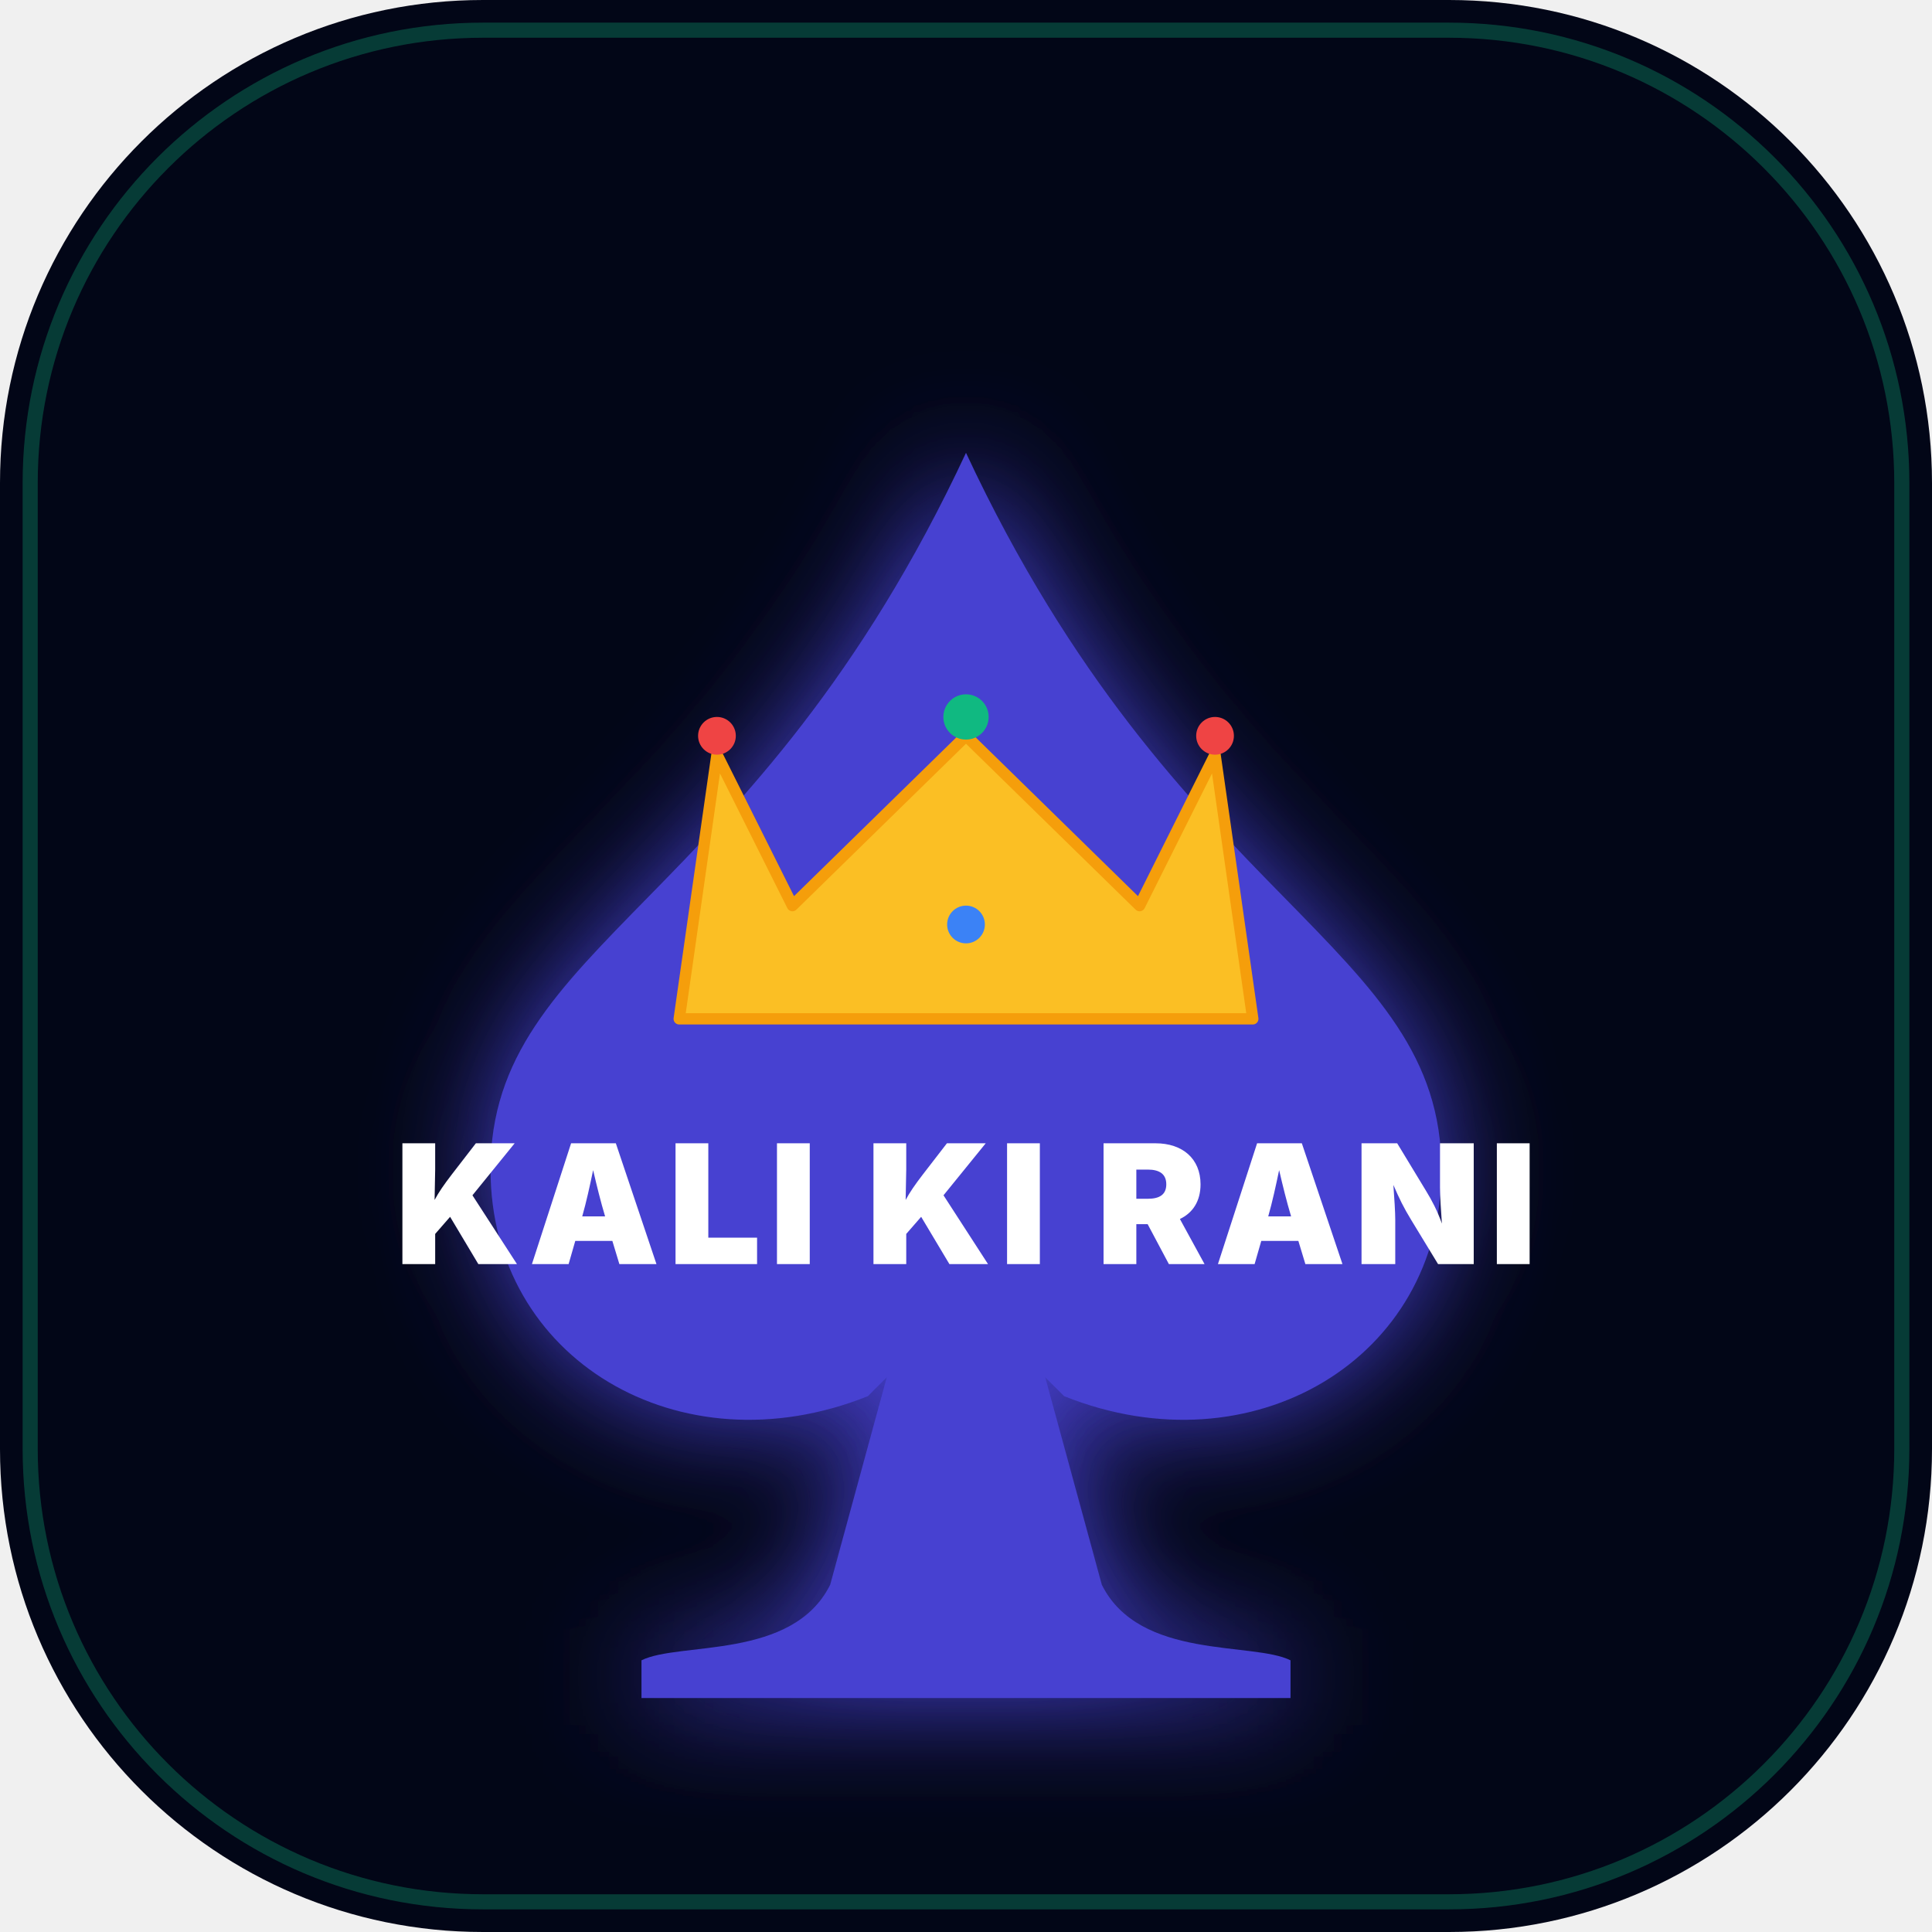
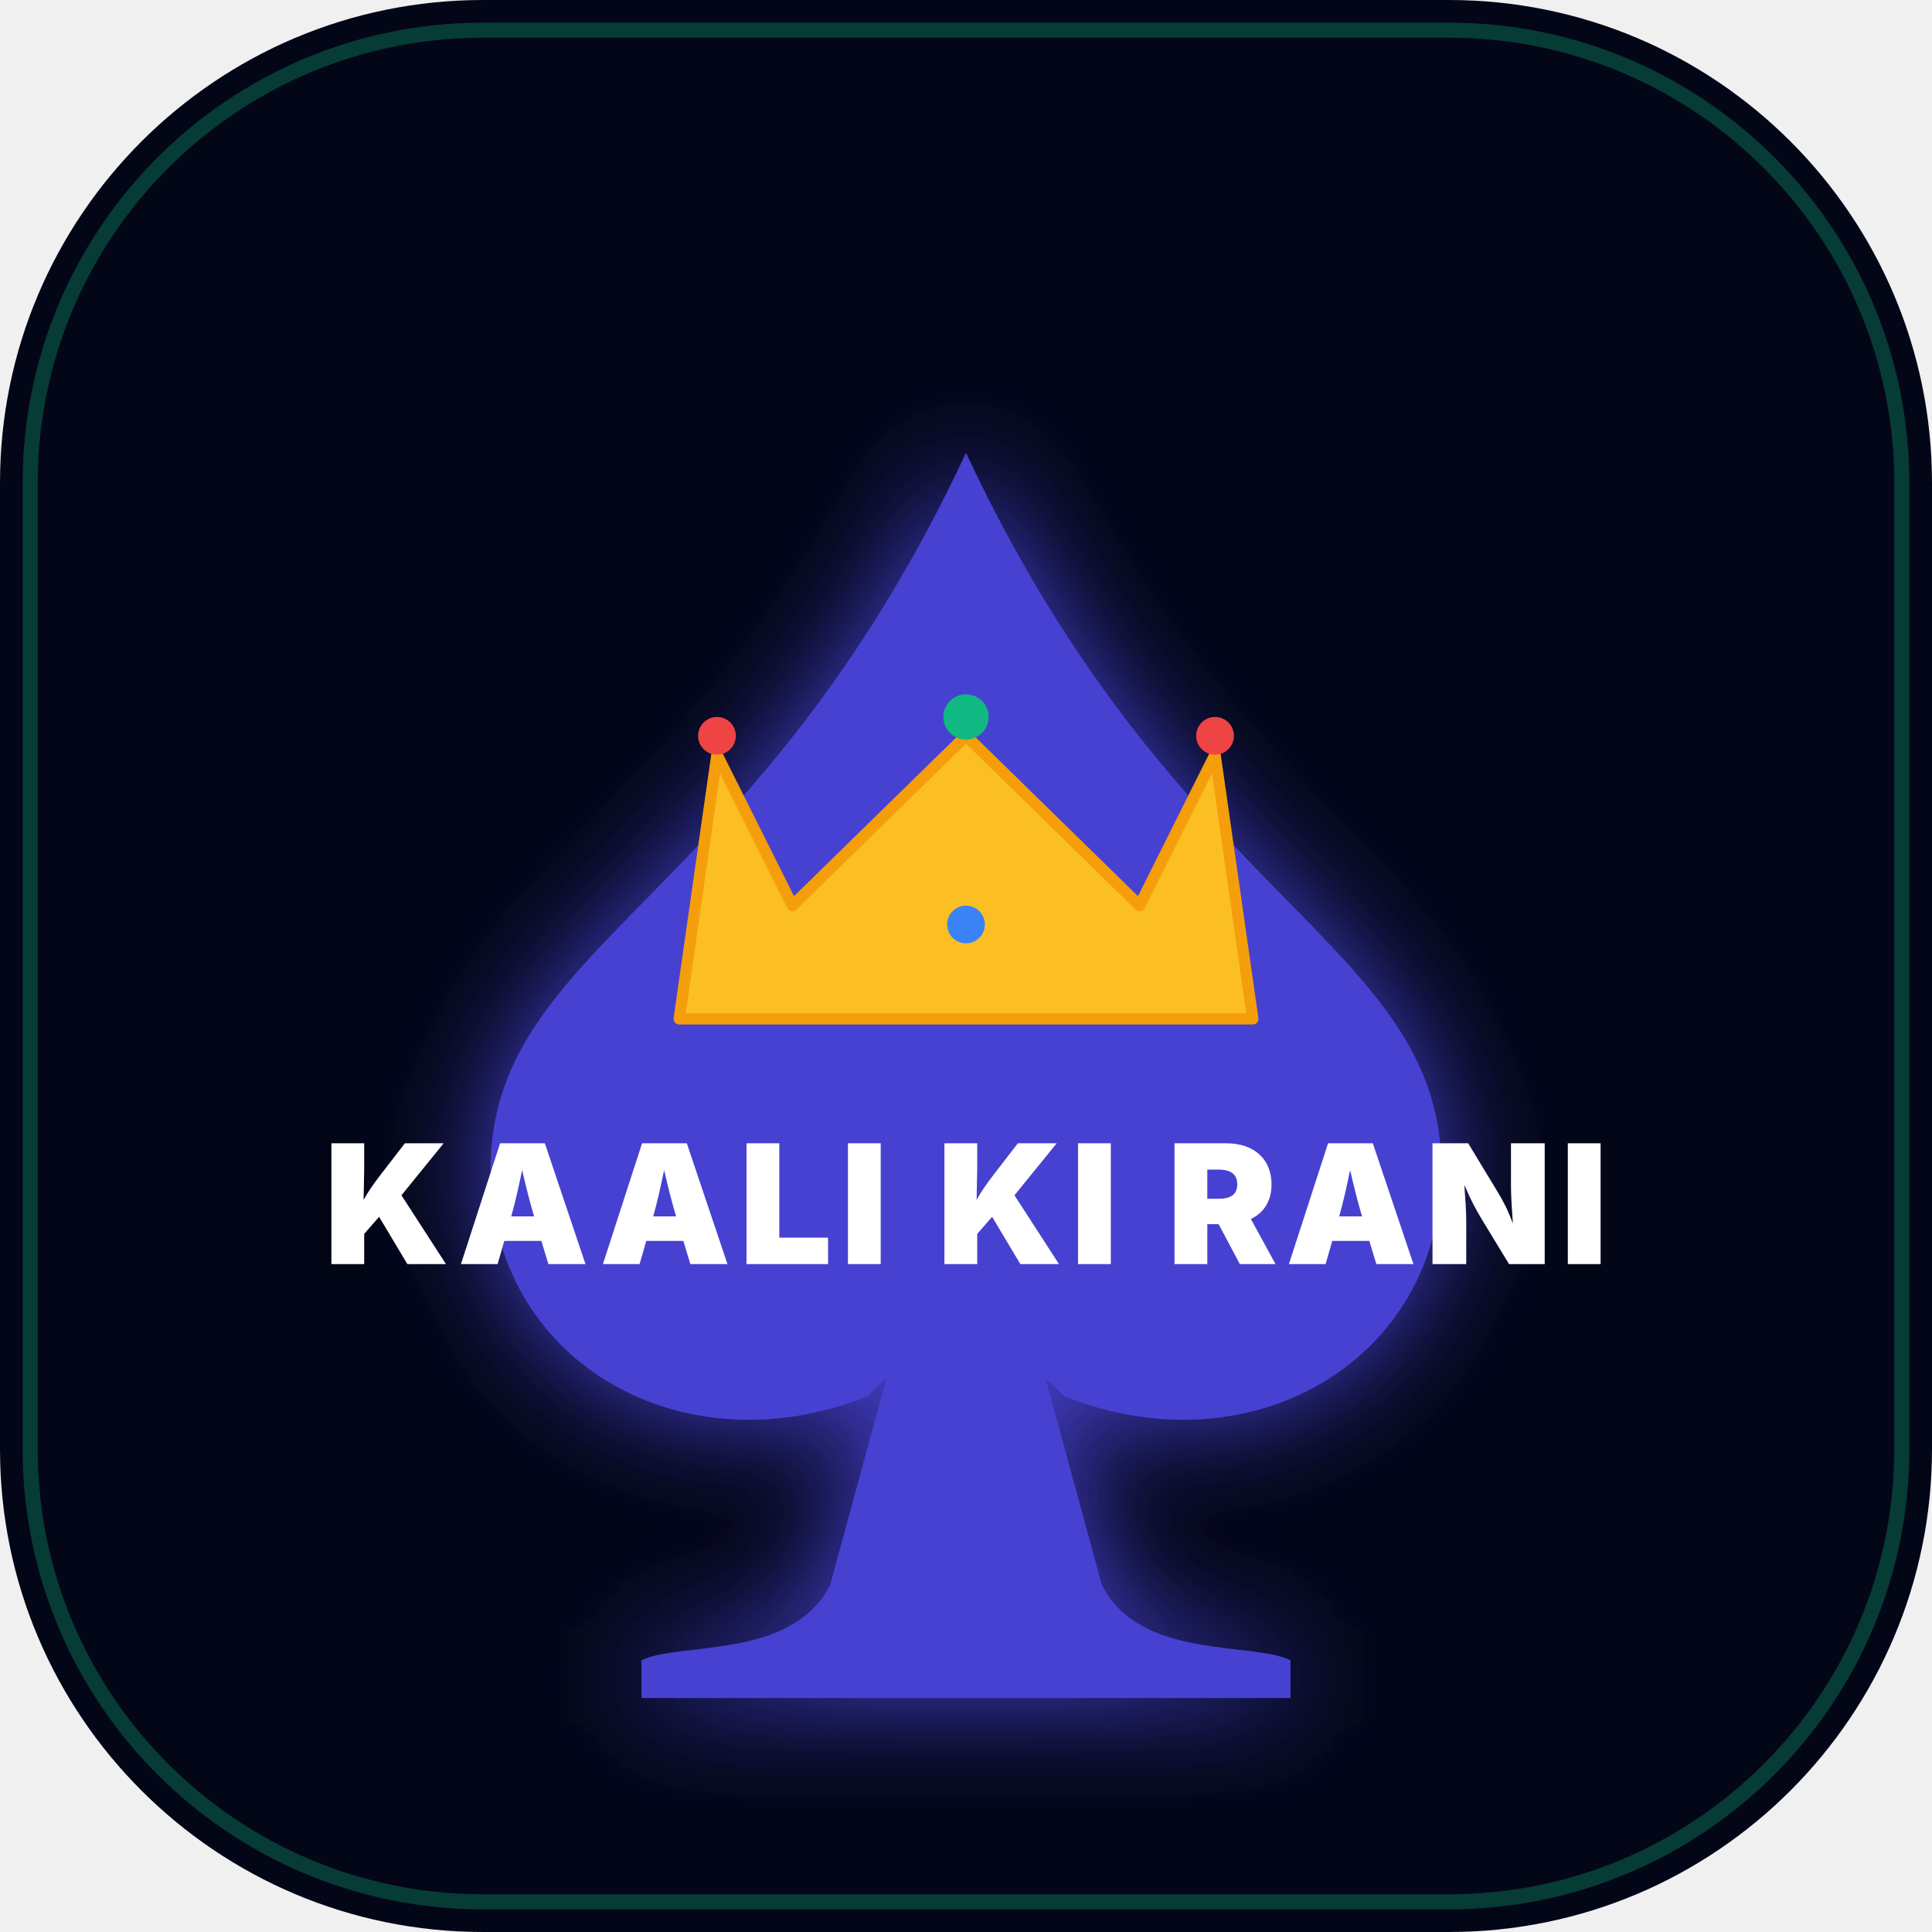
<svg xmlns="http://www.w3.org/2000/svg" viewBox="0 0 512 512" width="100%" height="100%">
  <rect width="512" height="512" rx="128" fill="#020617" />
  <rect width="496" height="496" x="8" y="8" rx="120" fill="none" stroke="#10b981" stroke-width="4" opacity="0.3" />
  <defs>
    <filter id="glow-spade" x="-20%" y="-20%" width="140%" height="140%">
      <feGaussianBlur stdDeviation="15" result="blur" />
      <feComposite in="SourceGraphic" in2="blur" operator="over" />
    </filter>
  </defs>
  <path d="M 256 120             C 200 240, 130 250, 130 310             C 130 360, 180 390, 230 370             L 235 365             L 220 420             C 210 440, 180 435, 170 440             L 170 450             L 342 450             L 342 440             C 332 435, 302 440, 292 420             L 277 365             L 282 370             C 332 390, 382 360, 382 310             C 382 250, 312 240, 256 120 Z" fill="#4f46e5" filter="url(#glow-spade)" opacity="0.9" />
  <path d="M 190 200             L 210 240             L 256 195             L 302 240             L 322 200             L 332 270             L 180 270 Z" fill="#fbbf24" stroke="#f59e0b" stroke-width="3" stroke-linejoin="round" />
  <circle cx="190" cy="195" r="5" fill="#ef4444" />
  <circle cx="256" cy="190" r="6" fill="#10b981" />
  <circle cx="322" cy="195" r="5" fill="#ef4444" />
  <circle cx="256" cy="245" r="5" fill="#3b82f6" />
-   <text x="256" y="335" font-family="'Outfit', 'Inter', sans-serif" font-size="44" font-weight="900" fill="#ffffff" text-anchor="middle" letter-spacing="2">KALI KI RANI</text>
+   <text x="256" y="335" font-family="'Outfit', 'Inter', sans-serif" font-size="44" font-weight="900" fill="#ffffff" text-anchor="middle" letter-spacing="2">KAALI KI RANI</text>
</svg>
